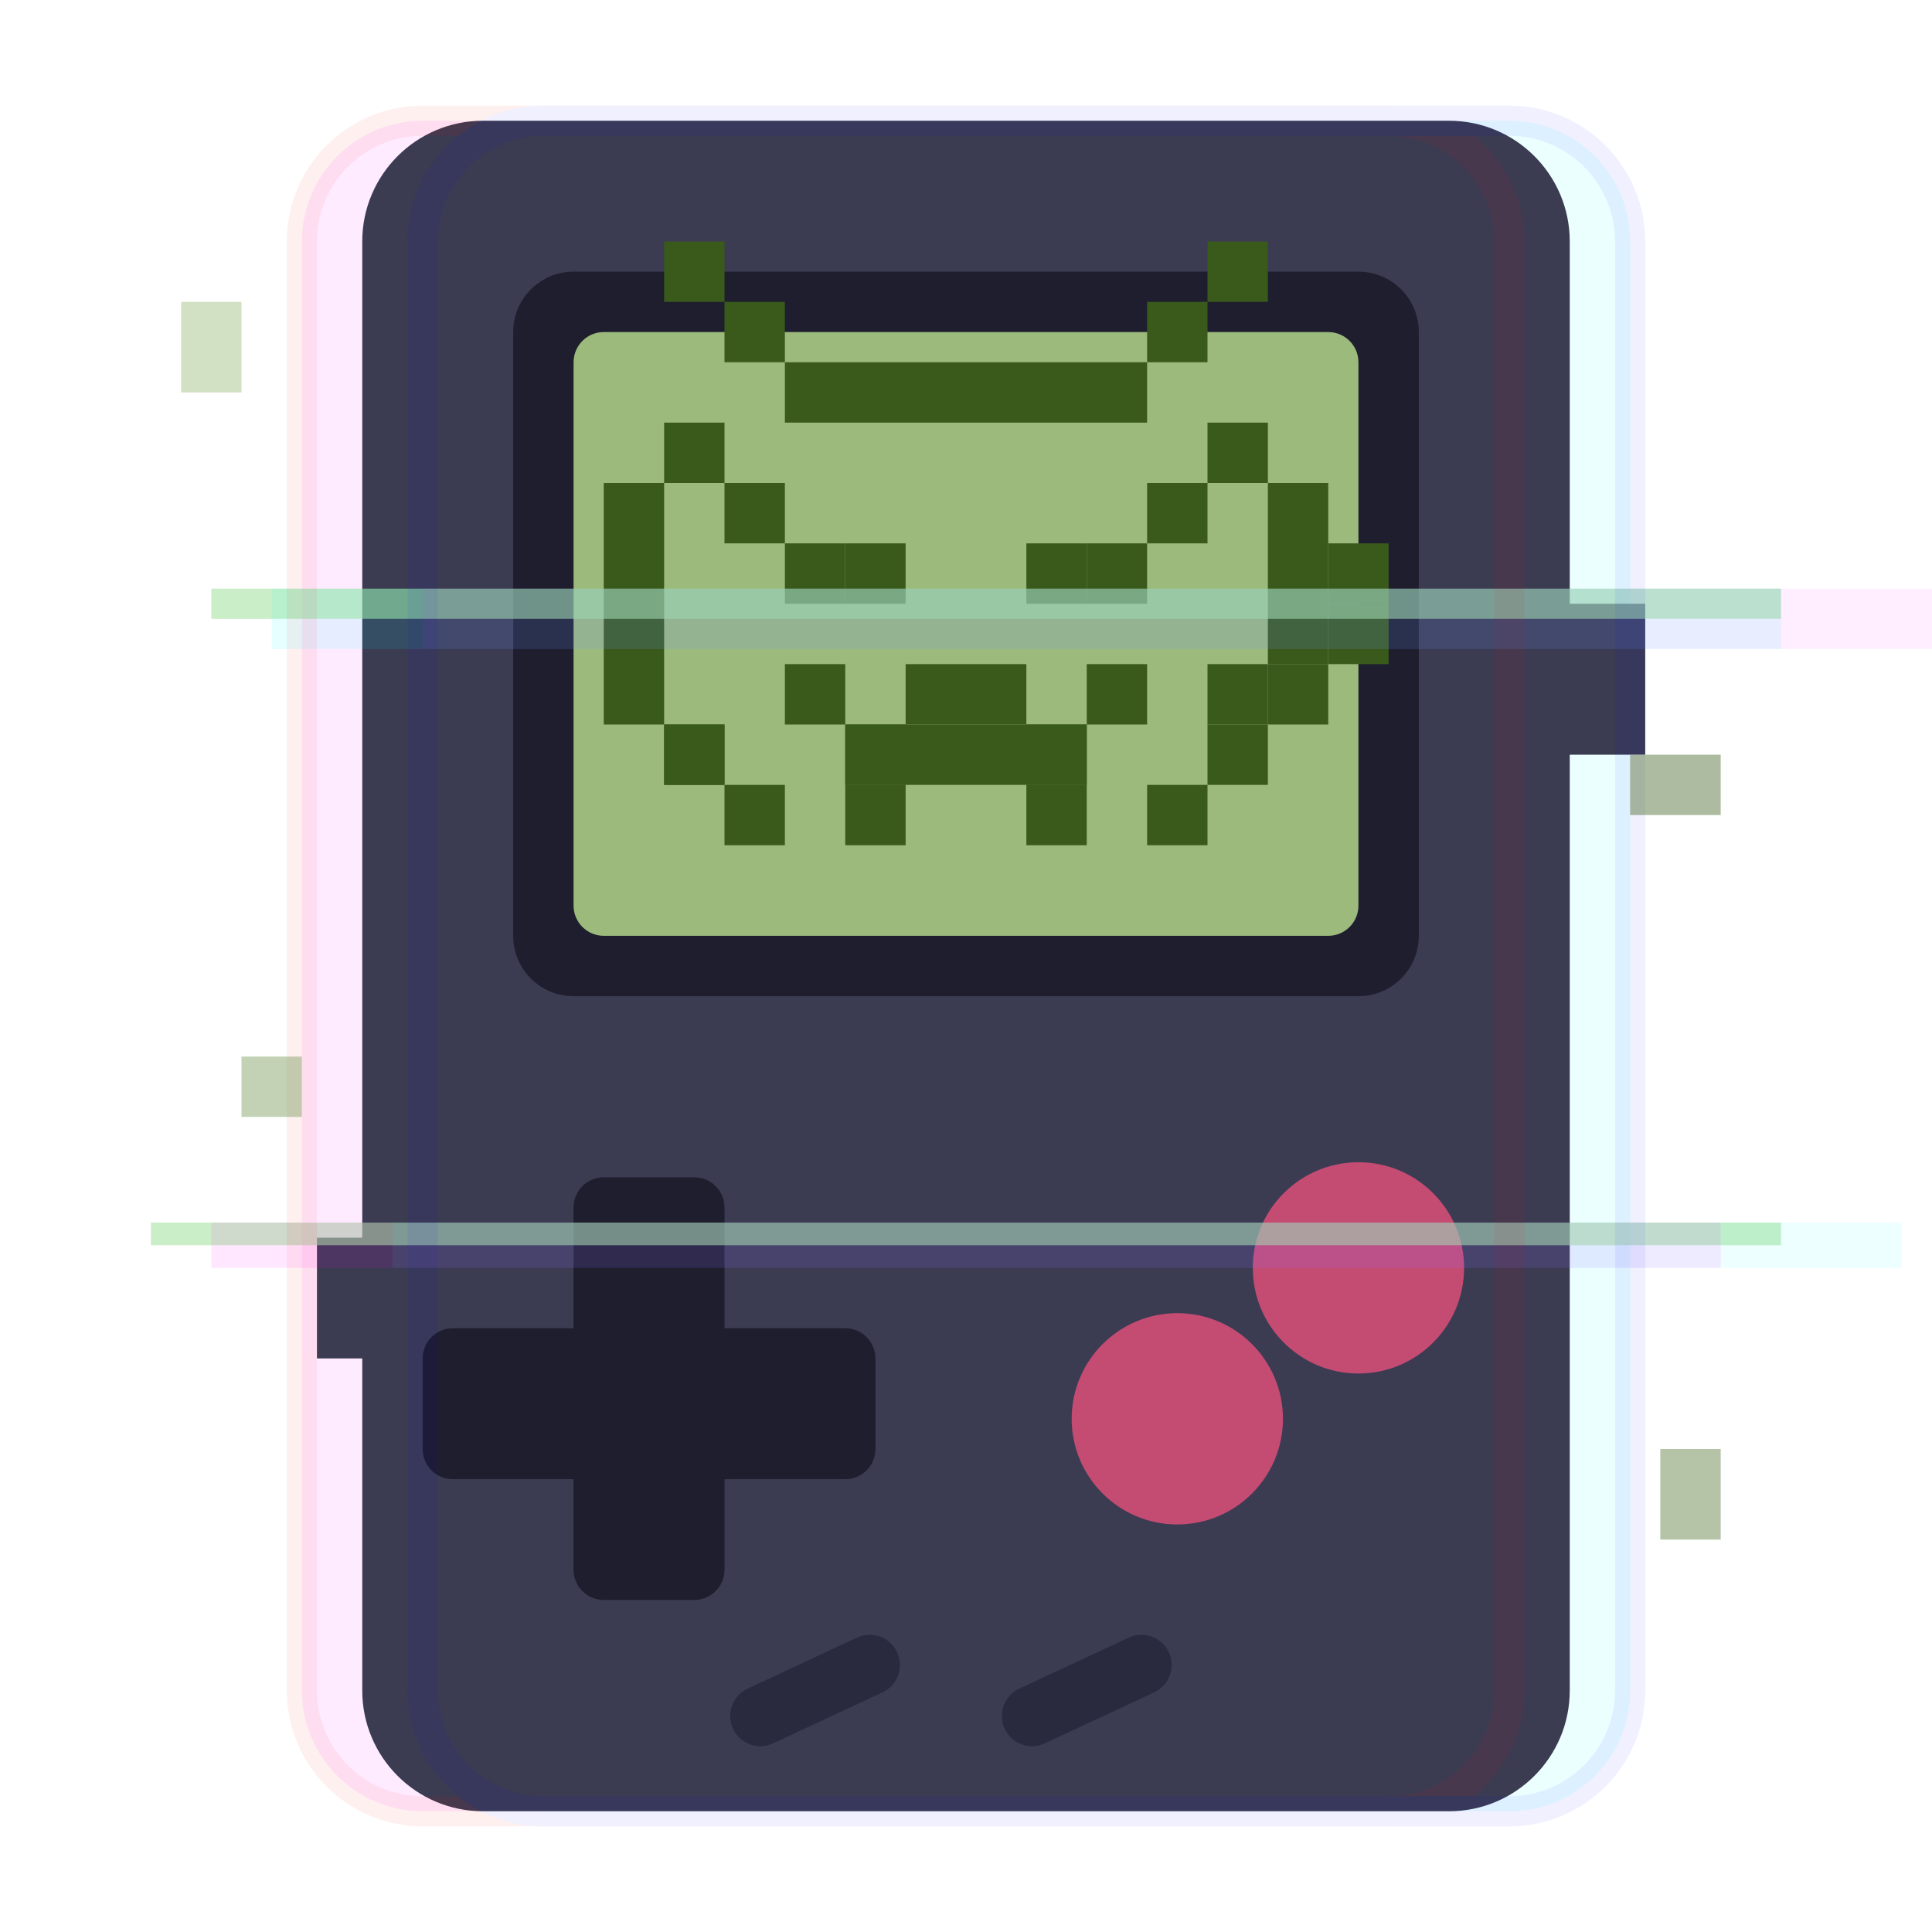
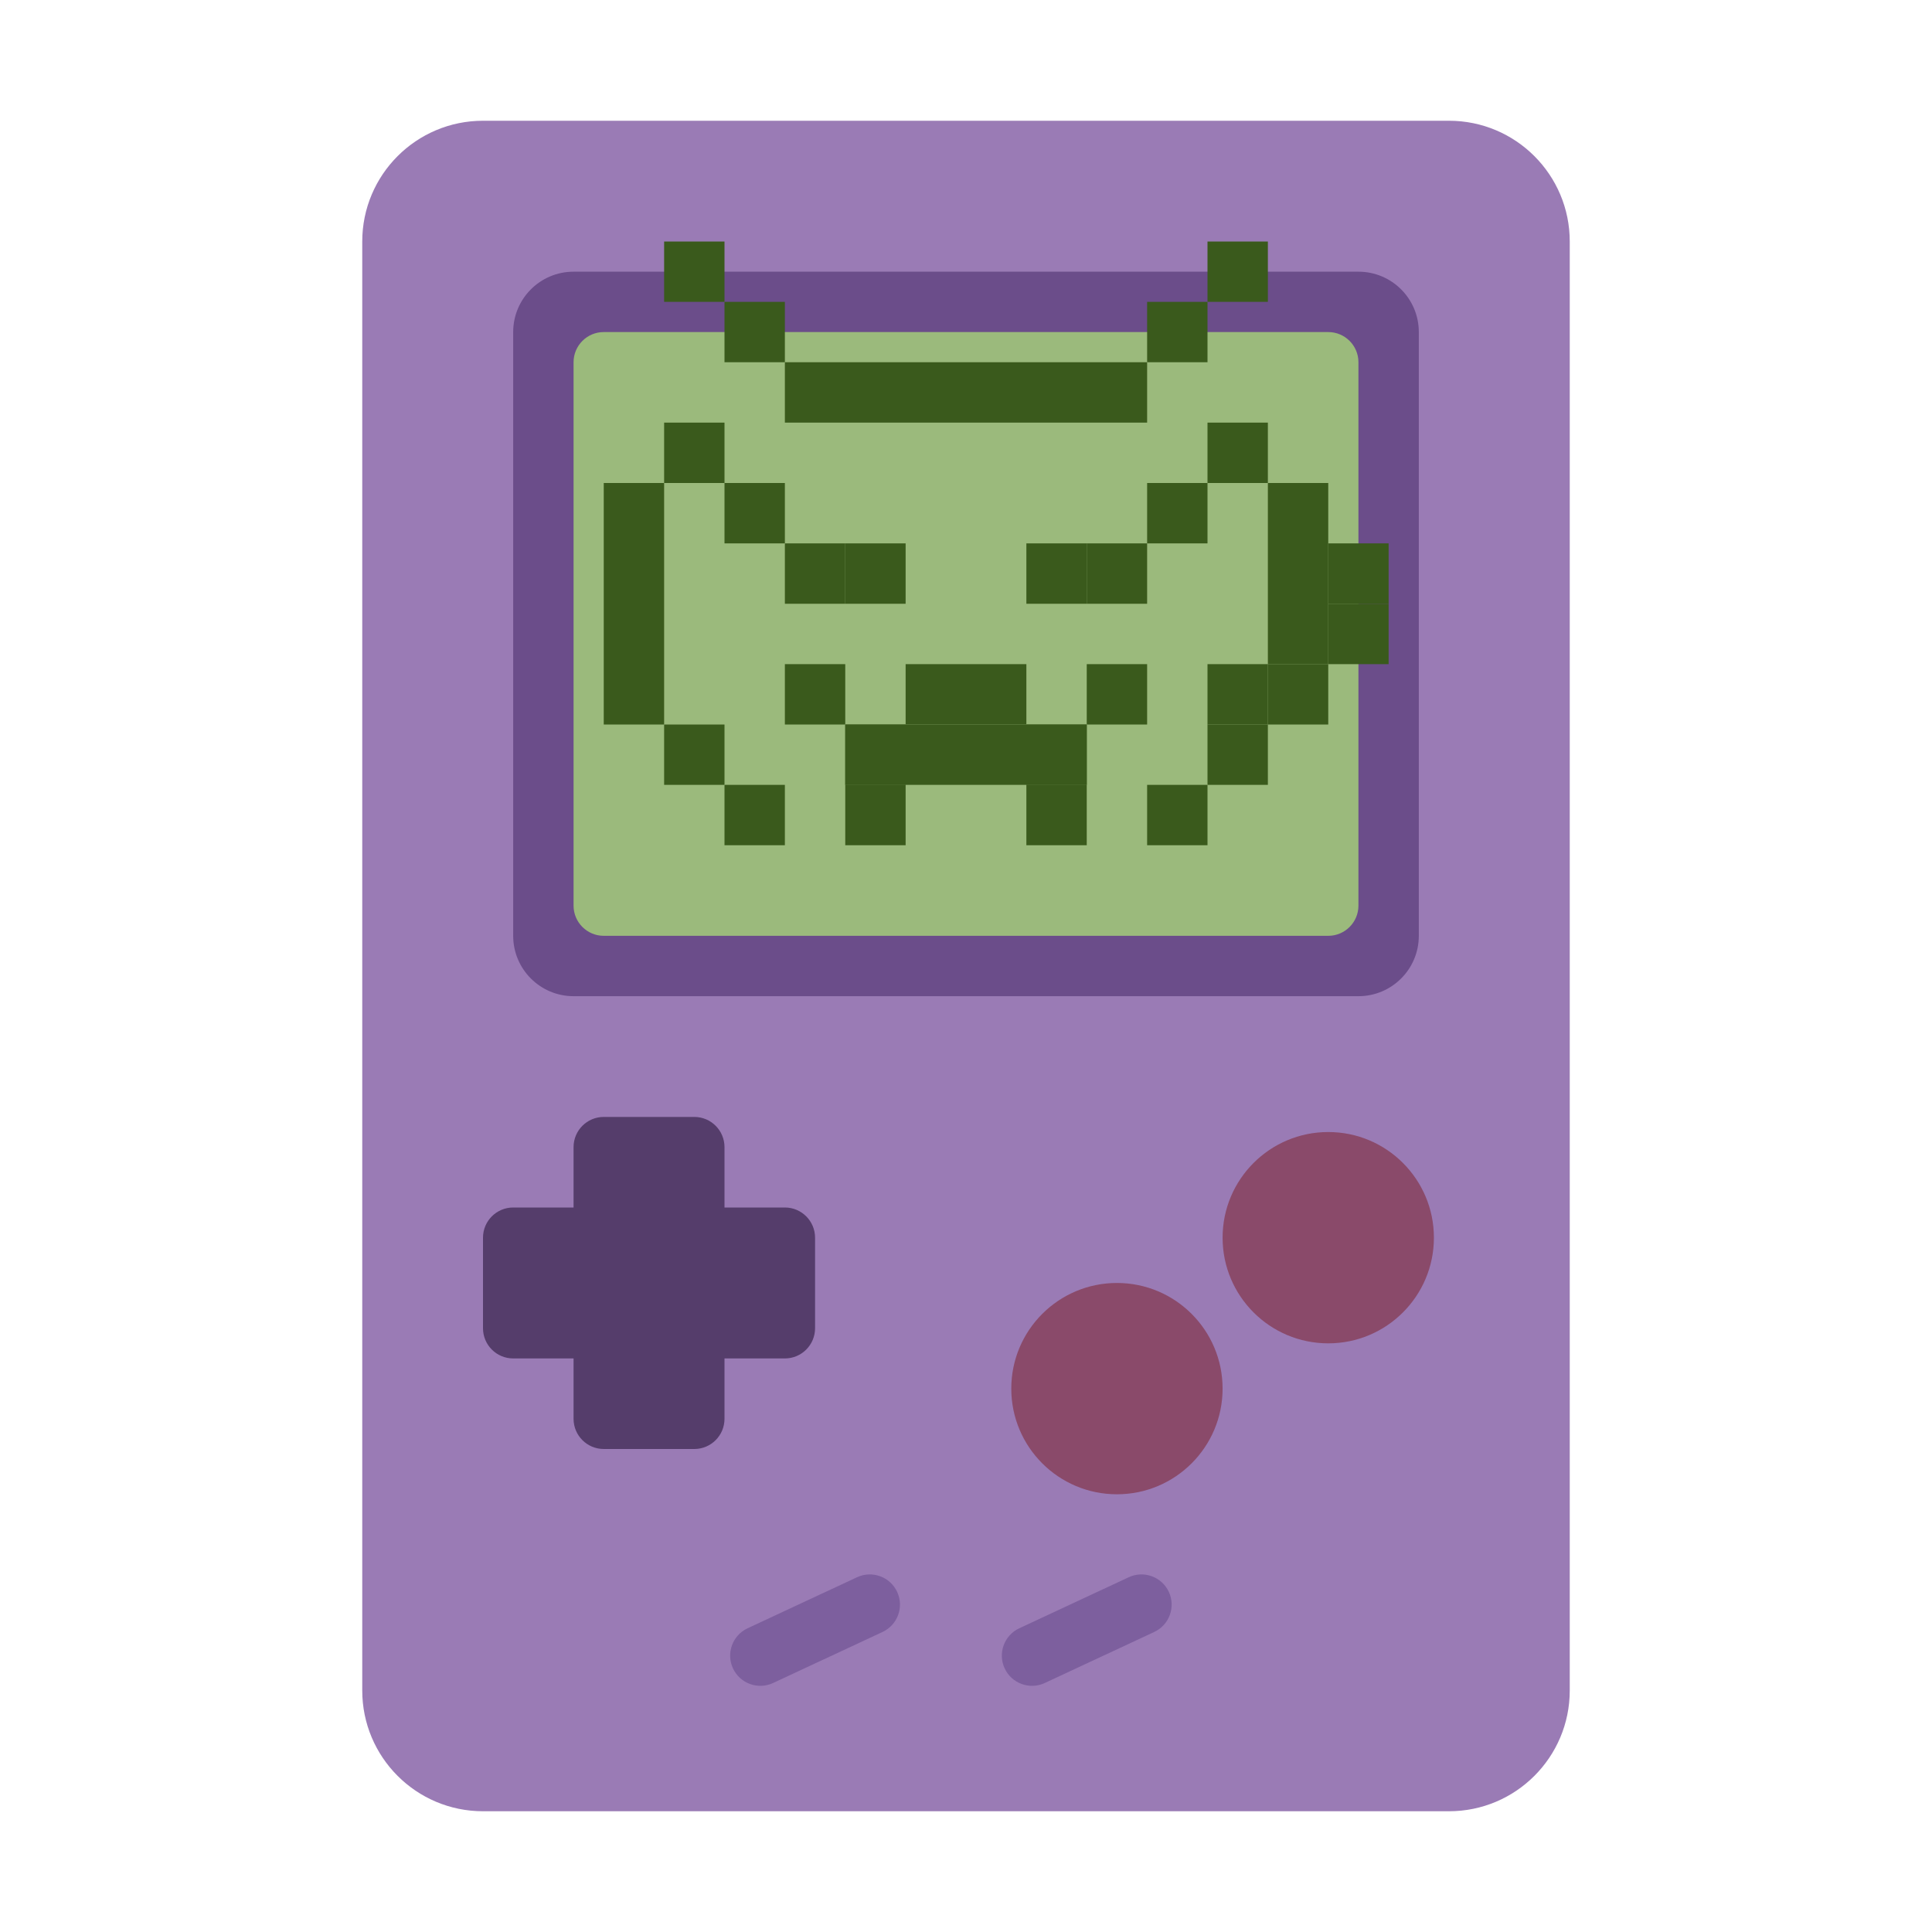
<svg xmlns="http://www.w3.org/2000/svg" viewBox="0 0 128 128">
  <defs>
-     <clipPath id="bounds">
-       <rect x="0" y="0" width="128" height="128" />
+     <clipPath id="body">
+       <rect x="24" y="8" width="80" height="112" rx="8" />
    </clipPath>
  </defs>
-   <rect x="20" y="8" width="80" height="112" rx="8" fill="#ff00ff" opacity="0.08" />
-   <rect x="28" y="8" width="80" height="112" rx="8" fill="#00ffff" opacity="0.08" />
-   <rect x="24" y="8" width="80" height="112" rx="8" fill="#3b3b52" />
-   <g transform="translate(5, 0)">
-     <rect x="24" y="40" width="80" height="10" fill="#3b3b52" />
+   <rect x="24" y="8" width="80" height="112" rx="8" fill="#9a7bb5" />
+   <rect x="34" y="18" width="60" height="48" rx="4" fill="#6b4d8a" />
+   <rect x="38" y="22" width="52" height="40" rx="2" fill="#9bba7c" />
+   <g clip-path="url(#body)">
+     <rect x="44" y="16" width="4" height="4" fill="#3a5a1c" />
+     <rect x="48" y="20" width="4" height="4" fill="#3a5a1c" />
+     <rect x="76" y="20" width="4" height="4" fill="#3a5a1c" />
+     <rect x="80" y="16" width="4" height="4" fill="#3a5a1c" />
+     <rect x="52" y="24" width="24" height="4" fill="#3a5a1c" />
+     <rect x="44" y="28" width="4" height="4" fill="#3a5a1c" />
+     <rect x="80" y="28" width="4" height="4" fill="#3a5a1c" />
+     <rect x="40" y="32" width="4" height="16" fill="#3a5a1c" />
+     <rect x="84" y="32" width="4" height="12" fill="#3a5a1c" />
+     <rect x="48" y="32" width="4" height="4" fill="#3a5a1c" />
+     <rect x="52" y="36" width="4" height="4" fill="#3a5a1c" />
+     <rect x="56" y="36" width="4" height="4" fill="#3a5a1c" />
+     <rect x="76" y="32" width="4" height="4" fill="#3a5a1c" />
+     <rect x="72" y="36" width="4" height="4" fill="#3a5a1c" />
+     <rect x="68" y="36" width="4" height="4" fill="#3a5a1c" />
+     <rect x="52" y="44" width="4" height="4" fill="#3a5a1c" />
+     <rect x="56" y="48" width="4" height="4" fill="#3a5a1c" />
+     <rect x="60" y="44" width="4" height="4" fill="#3a5a1c" />
+     <rect x="64" y="44" width="4" height="4" fill="#3a5a1c" />
+     <rect x="68" y="48" width="4" height="4" fill="#3a5a1c" />
+     <rect x="72" y="44" width="4" height="4" fill="#3a5a1c" />
+     <rect x="44" y="48" width="4" height="4" fill="#3a5a1c" />
+     <rect x="56" y="48" width="16" height="4" fill="#3a5a1c" />
+     <rect x="80" y="44" width="4" height="4" fill="#3a5a1c" />
+     <rect x="48" y="52" width="4" height="4" fill="#3a5a1c" />
+     <rect x="56" y="52" width="4" height="4" fill="#3a5a1c" />
+     <rect x="68" y="52" width="4" height="4" fill="#3a5a1c" />
+     <rect x="76" y="52" width="4" height="4" fill="#3a5a1c" />
+     <rect x="80" y="48" width="4" height="4" fill="#3a5a1c" />
+     <rect x="84" y="44" width="4" height="4" fill="#3a5a1c" />
+     <rect x="88" y="40" width="4" height="4" fill="#3a5a1c" />
+     <rect x="88" y="36" width="4" height="4" fill="#3a5a1c" />
  </g>
-   <g transform="translate(-3, 0)">
-     <rect x="24" y="82" width="80" height="8" fill="#3b3b52" />
-   </g>
-   <rect x="34" y="18" width="60" height="48" rx="4" fill="#1e1e2e" />
-   <rect x="38" y="22" width="52" height="40" rx="2" fill="#9bba7c" />
-   <rect x="44" y="16" width="4" height="4" fill="#3a5a1c" />
-   <rect x="48" y="20" width="4" height="4" fill="#3a5a1c" />
-   <rect x="76" y="20" width="4" height="4" fill="#3a5a1c" />
-   <rect x="80" y="16" width="4" height="4" fill="#3a5a1c" />
-   <rect x="52" y="24" width="24" height="4" fill="#3a5a1c" />
-   <rect x="44" y="28" width="4" height="4" fill="#3a5a1c" />
-   <rect x="80" y="28" width="4" height="4" fill="#3a5a1c" />
-   <rect x="40" y="32" width="4" height="16" fill="#3a5a1c" />
-   <rect x="84" y="32" width="4" height="12" fill="#3a5a1c" />
-   <rect x="44" y="48" width="4" height="4" fill="#3a5a1c" />
-   <rect x="56" y="48" width="16" height="4" fill="#3a5a1c" />
-   <rect x="80" y="44" width="4" height="4" fill="#3a5a1c" />
-   <rect x="44" y="48" width="4" height="4" fill="#3a5a1c" />
-   <rect x="48" y="52" width="4" height="4" fill="#3a5a1c" />
-   <rect x="56" y="52" width="4" height="4" fill="#3a5a1c" />
-   <rect x="68" y="52" width="4" height="4" fill="#3a5a1c" />
-   <rect x="76" y="52" width="4" height="4" fill="#3a5a1c" />
-   <rect x="80" y="48" width="4" height="4" fill="#3a5a1c" />
-   <rect x="84" y="44" width="4" height="4" fill="#3a5a1c" />
-   <rect x="88" y="40" width="4" height="4" fill="#3a5a1c" />
-   <rect x="88" y="36" width="4" height="4" fill="#3a5a1c" />
-   <rect x="48" y="32" width="4" height="4" fill="#3a5a1c" />
-   <rect x="52" y="36" width="4" height="4" fill="#3a5a1c" />
-   <rect x="56" y="36" width="4" height="4" fill="#3a5a1c" />
-   <rect x="76" y="32" width="4" height="4" fill="#3a5a1c" />
-   <rect x="72" y="36" width="4" height="4" fill="#3a5a1c" />
-   <rect x="68" y="36" width="4" height="4" fill="#3a5a1c" />
-   <rect x="52" y="44" width="4" height="4" fill="#3a5a1c" />
-   <rect x="56" y="48" width="4" height="4" fill="#3a5a1c" />
-   <rect x="60" y="44" width="4" height="4" fill="#3a5a1c" />
-   <rect x="64" y="44" width="4" height="4" fill="#3a5a1c" />
-   <rect x="68" y="48" width="4" height="4" fill="#3a5a1c" />
-   <rect x="72" y="44" width="4" height="4" fill="#3a5a1c" />
-   <rect x="38" y="78" width="10" height="28" rx="2" fill="#1e1e2e" />
-   <rect x="28" y="88" width="30" height="10" rx="2" fill="#1e1e2e" />
-   <circle cx="90" cy="84" r="7" fill="#c44b72" />
-   <circle cx="78" cy="94" r="7" fill="#c44b72" />
-   <rect x="48" y="110" width="12" height="4" rx="2" fill="#2a2a3e" transform="rotate(-25 54 112)" />
-   <rect x="66" y="110" width="12" height="4" rx="2" fill="#2a2a3e" transform="rotate(-25 72 112)" />
-   <g clip-path="url(#bounds)" opacity="0.6">
-     <rect x="14" y="39" width="104" height="2" fill="#a6e3a1" />
-     <rect x="10" y="81" width="108" height="1.5" fill="#a6e3a1" />
-   </g>
-   <g clip-path="url(#bounds)">
-     <rect x="18" y="39" width="100" height="4" fill="#00ffff" opacity="0.1" />
-     <rect x="28" y="39" width="100" height="4" fill="#ff00ff" opacity="0.07" />
-     <rect x="14" y="81" width="100" height="3" fill="#ff00ff" opacity="0.09" />
-     <rect x="26" y="81" width="100" height="3" fill="#00ffff" opacity="0.07" />
-   </g>
-   <g clip-path="url(#bounds)" opacity="0.06">
-     <rect x="20" y="8" width="80" height="112" rx="8" stroke="#ff0000" stroke-width="2" fill="none" />
-     <rect x="28" y="8" width="80" height="112" rx="8" stroke="#0000ff" stroke-width="2" fill="none" />
-   </g>
-   <g clip-path="url(#bounds)" opacity="0.45">
-     <rect x="12" y="20" width="4" height="6" fill="#9bba7c" />
-     <rect x="108" y="50" width="6" height="4" fill="#4a6a2c" />
-     <rect x="16" y="70" width="4" height="4" fill="#7b9a5c" />
-     <rect x="110" y="96" width="4" height="6" fill="#5a7a3c" />
-   </g>
+   <rect x="38" y="74" width="10" height="22" rx="2" fill="#553d6b" />
+   <rect x="32" y="80" width="22" height="10" rx="2" fill="#553d6b" />
+   <circle cx="88" cy="82" r="7" fill="#8a4a6a" />
+   <circle cx="74" cy="92" r="7" fill="#8a4a6a" />
+   <rect x="48" y="106" width="12" height="4" rx="2" fill="#7d5f9e" transform="rotate(-25 54 108)" />
+   <rect x="66" y="106" width="12" height="4" rx="2" fill="#7d5f9e" transform="rotate(-25 72 108)" />
</svg>
